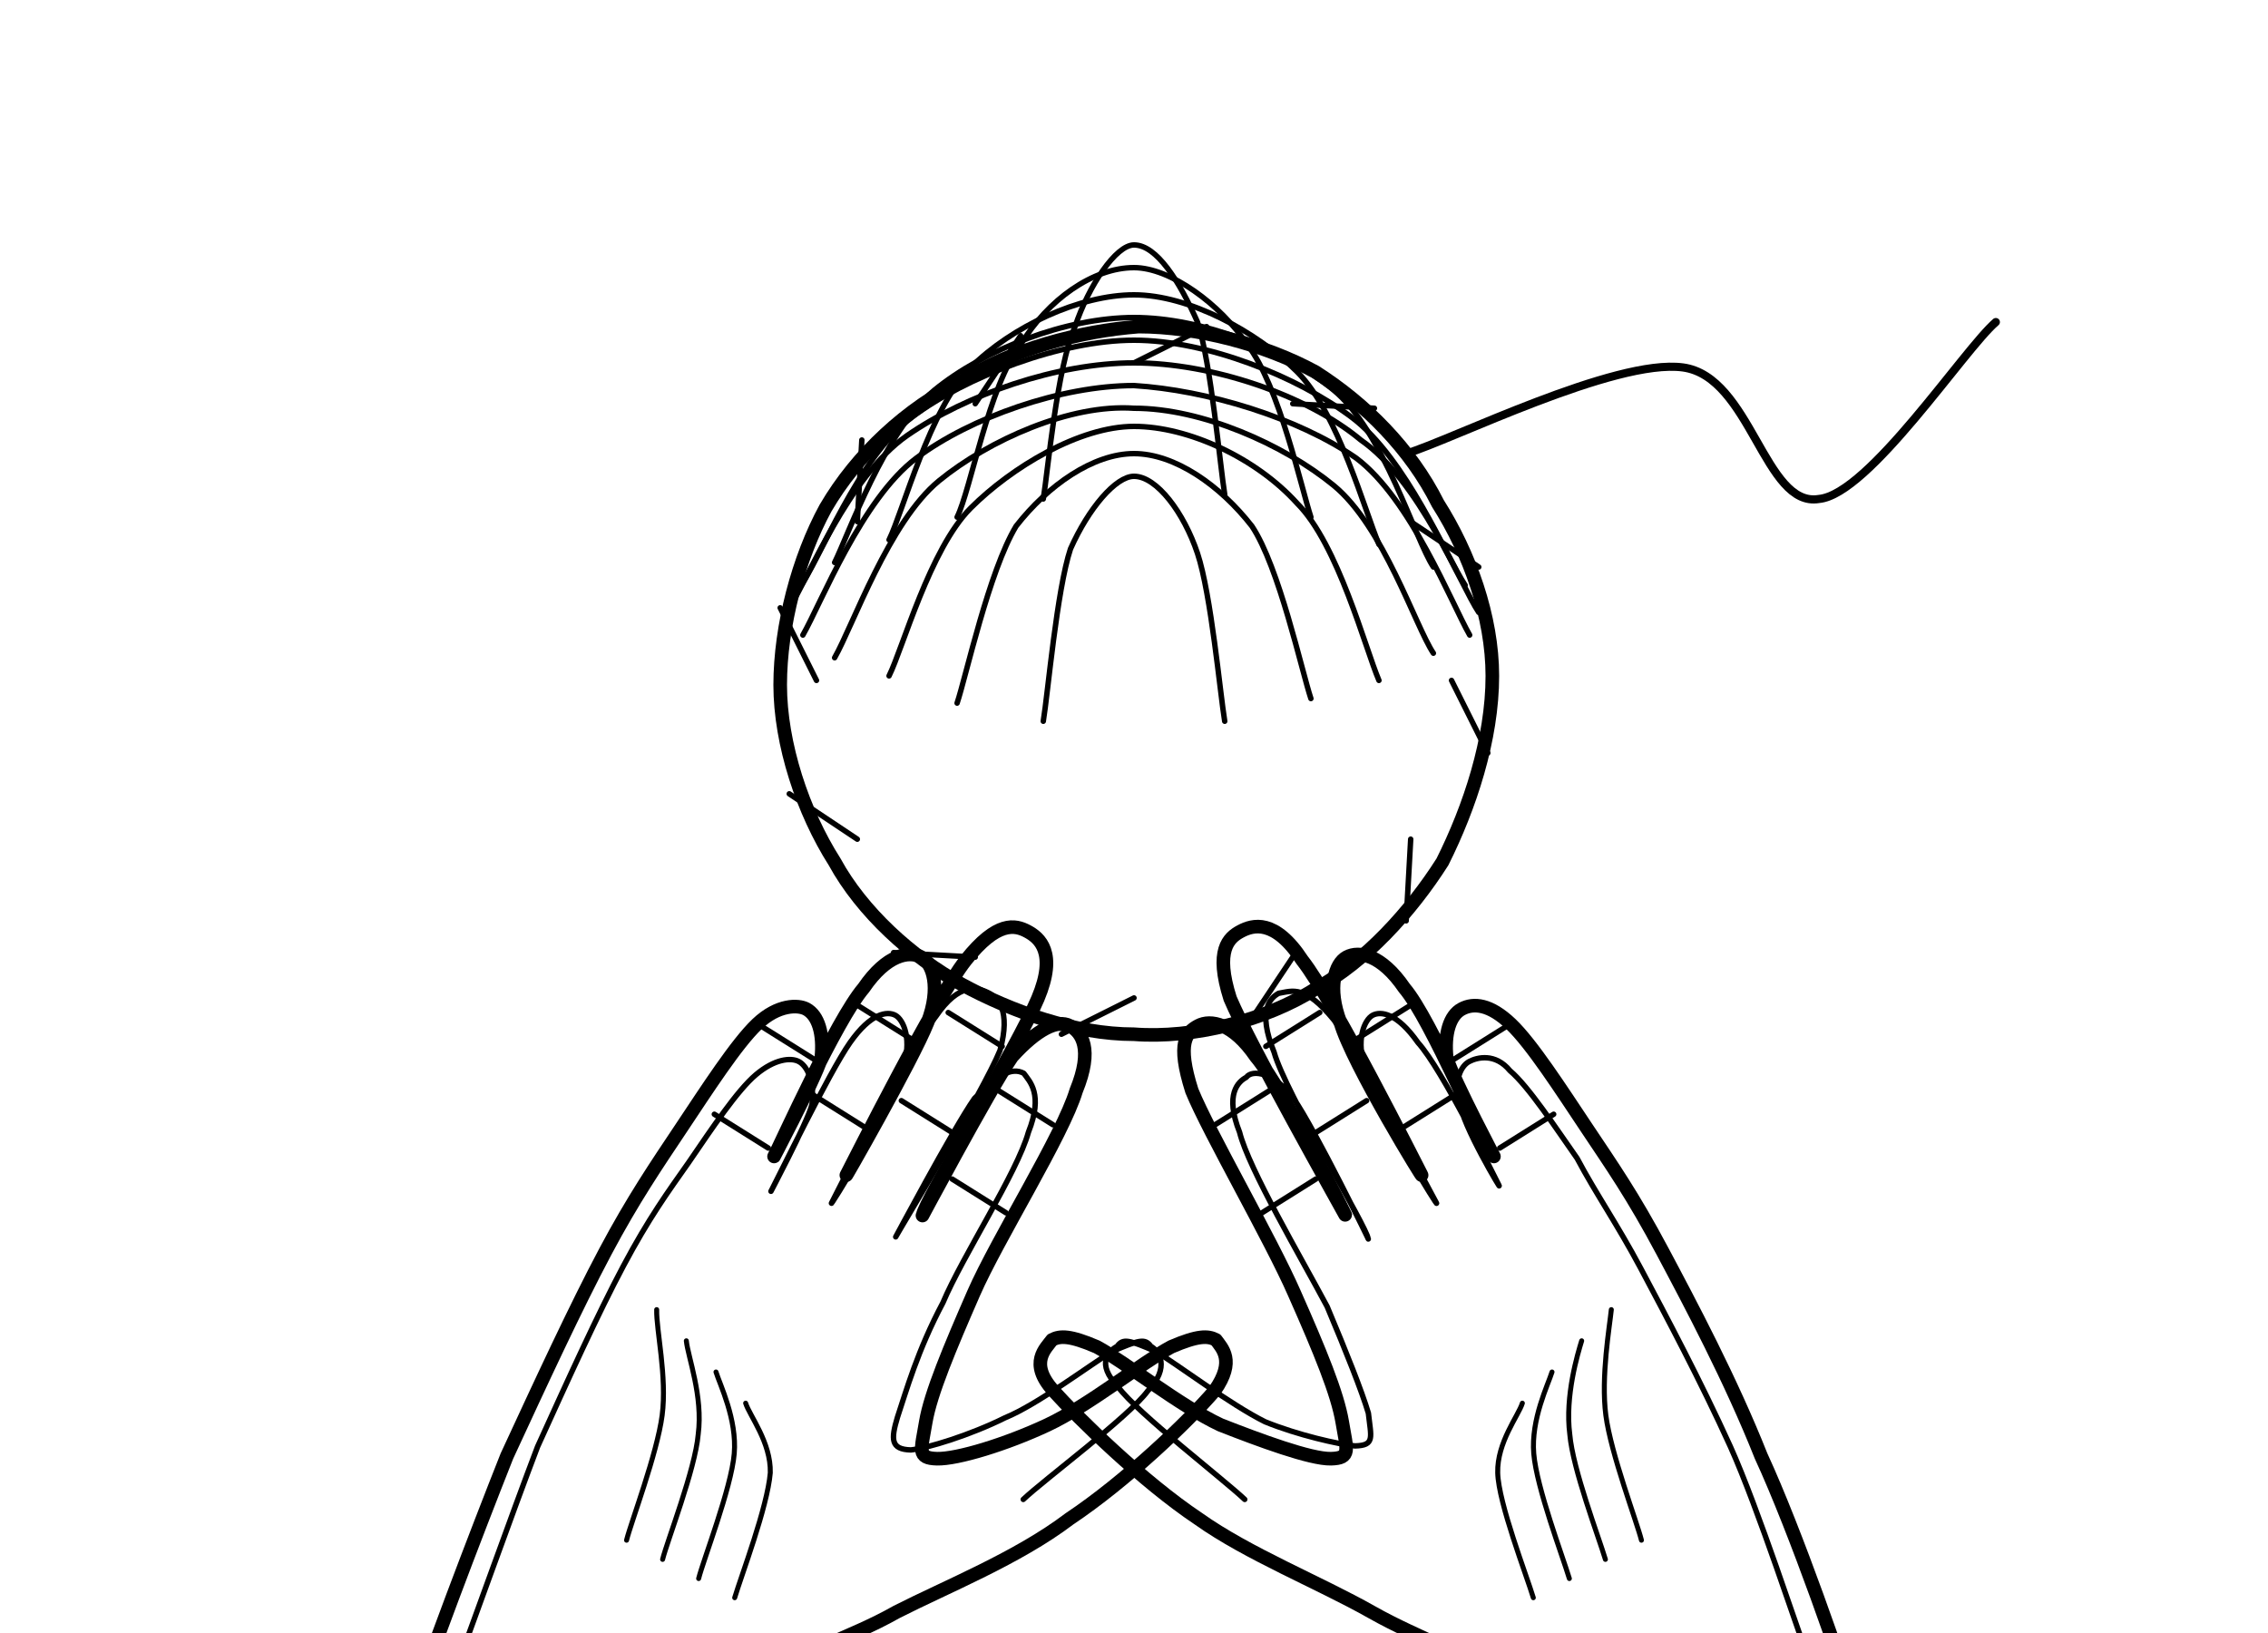
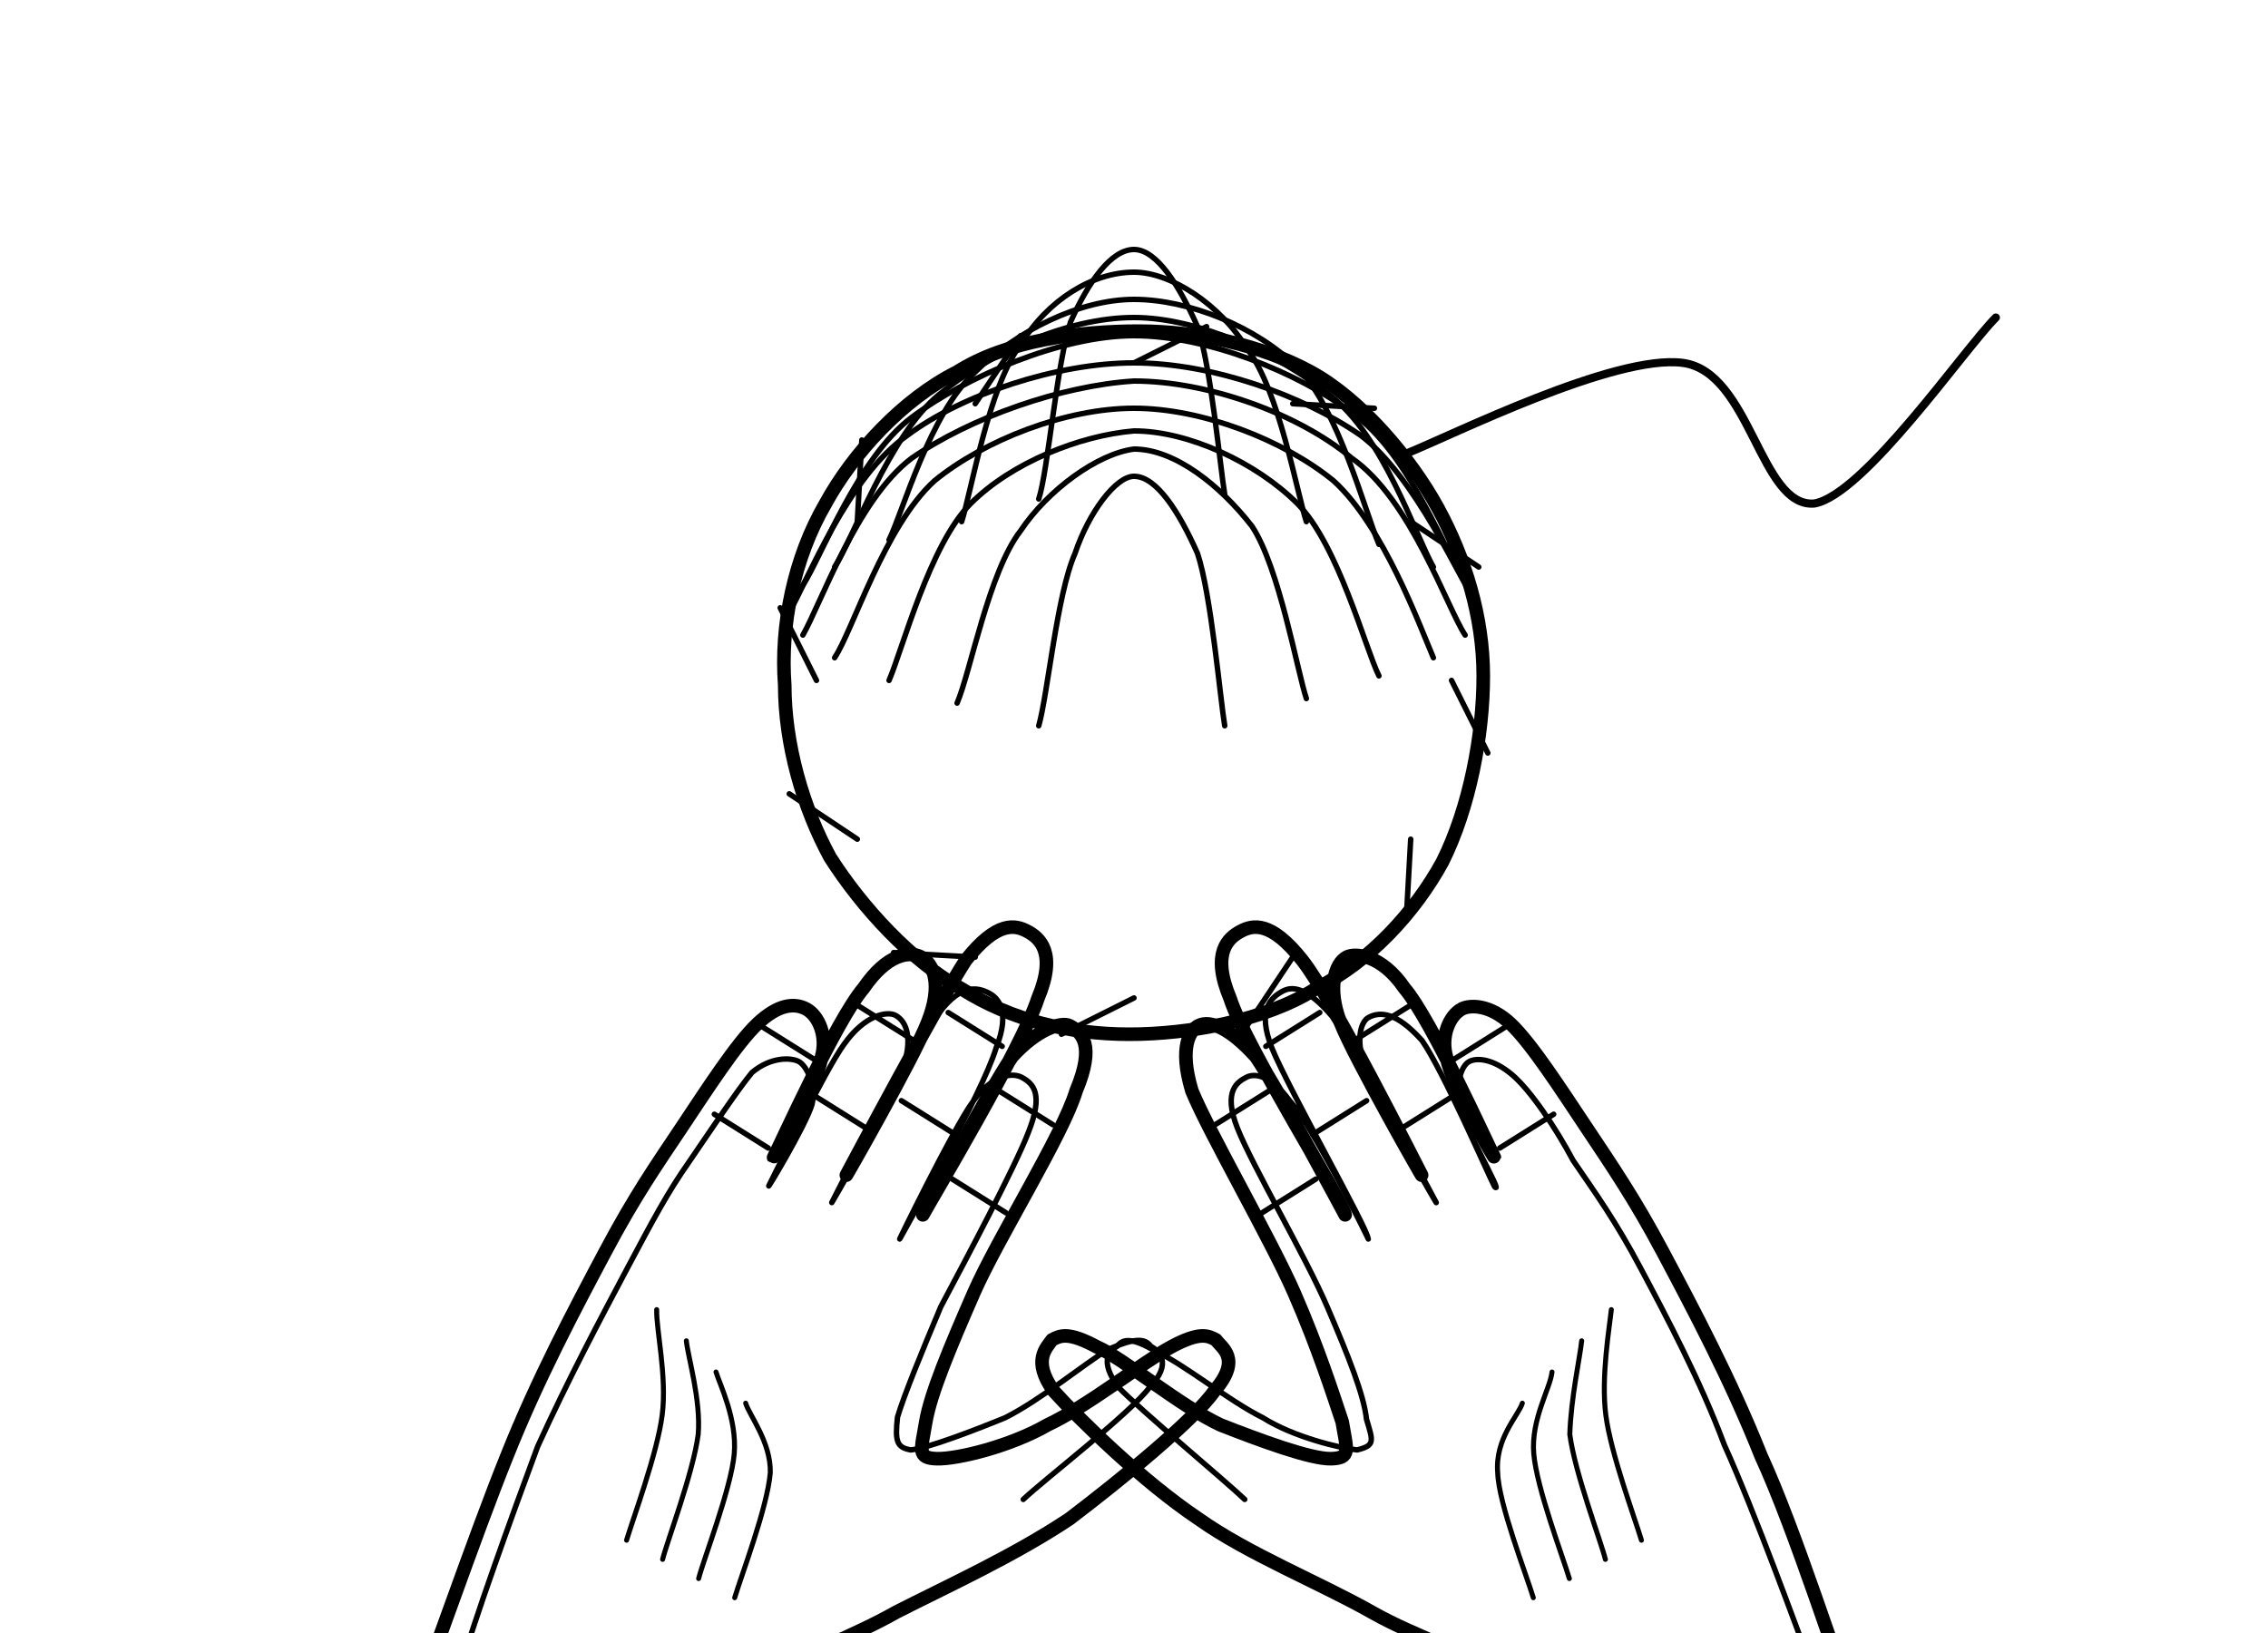
<svg xmlns="http://www.w3.org/2000/svg" viewBox="0 0 500 360" fill="none" stroke="currentColor" stroke-linecap="round" stroke-linejoin="round" aria-hidden="true" focusable="false">
  <g transform="translate(150 330) rotate(28)">
-     <path d="M-30 70C-32 60 -36 28 -38 10C-39 -8 -40 -26 -40 -40C-40 -53 -39 -62 -38 -72C-37 -82 -36 -94 -34 -100C-32 -106 -28 -108 -26 -108C-23 -108 -20 -105 -18 -100C-17 -95 -17 -73 -17 -76C-17 -79 -19 -109 -17 -118C-16 -127 -12 -130 -9 -130C-6 -130 -2 -126 -1 -118C0 -109 -1 -77 -1 -80C-1 -83 -2 -123 0 -134C2 -145 6 -146 9 -146C12 -146 17 -145 18 -134C19 -123 17 -82 18 -80C18 -77 18 -111 19 -120C21 -128 24 -132 27 -132C30 -132 34 -130 35 -120C37 -110 35 -83 36 -70C37 -57 38 -46 40 -40C42 -34 42 -32 46 -34C50 -36 58 -44 64 -52C70 -60 76 -74 80 -80C84 -85 86 -86 88 -86C90 -85 94 -84 93 -76C91 -67 85 -49 78 -36C72 -23 61 -10 54 0C47 11 40 16 36 28C32 40 31 63 30 70" stroke-width="3" />
-     <path d="M-26 56C-27 48 -31 21 -33 5C-34 -11 -35 -27 -35 -39C-35 -51 -34 -58 -33 -66C-32 -75 -31 -85 -29 -90C-27 -95 -24 -97 -22 -97C-20 -97 -17 -95 -15 -90C-14 -86 -14 -67 -14 -69C-14 -72 -15 -98 -14 -106C-13 -114 -10 -116 -8 -116C-6 -116 -2 -113 -1 -106C1 -99 -1 -70 -1 -73C-1 -75 -2 -110 0 -120C1 -129 5 -130 8 -130C10 -130 14 -129 16 -120C17 -110 15 -75 15 -73C15 -71 15 -100 16 -108C18 -115 20 -118 23 -118C25 -117 29 -116 30 -107C32 -98 30 -76 31 -65C31 -53 33 -44 34 -38C35 -33 36 -31 40 -33C43 -35 50 -42 55 -49C60 -55 66 -68 69 -73C73 -78 74 -79 76 -78C78 -78 82 -76 80 -69C79 -62 69 -41 67 -35" stroke-width="1.2" />
+     <path d="M-30 70C-31 60 -36 29 -38 10C-40 -8 -40 -26 -40 -40C-40 -54 -39 -62 -38 -72C-37 -82 -36 -94 -34 -100C-32 -106 -29 -108 -26 -108C-23 -108 -19 -105 -18 -100C-16 -95 -17 -73 -17 -76C-17 -79 -19 -109 -17 -118C-16 -127 -12 -130 -9 -130C-6 -130 -2 -127 -1 -118C0 -110 -1 -77 -1 -80C-1 -82 -1 -123 0 -134C2 -145 6 -146 9 -146C12 -146 17 -145 18 -134C20 -123 18 -83 18 -80C18 -78 18 -111 19 -120C21 -128 25 -132 27 -132C30 -132 34 -131 35 -120C37 -110 35 -83 36 -70C37 -57 38 -46 40 -40C42 -34 42 -32 46 -34C50 -36 59 -44 64 -52C70 -60 76 -74 80 -80C84 -86 86 -86 88 -86C90 -85 95 -85 93 -76C92 -68 84 -49 78 -36C71 -23 61 -10 54 0C47 11 40 17 36 28C32 40 31 63 30 70" stroke-width="3" />
+     <path d="M-25 56C-27 48 -31 20 -33 5C-34 -11 -34 -27 -34 -39C-34 -51 -34 -58 -33 -66C-32 -75 -31 -85 -30 -90C-28 -95 -24 -97 -22 -97C-20 -97 -16 -94 -15 -90C-14 -85 -15 -67 -15 -70C-15 -72 -16 -98 -15 -105C-14 -113 -10 -116 -8 -116C-5 -116 -2 -113 -1 -106C0 -99 -1 -71 -1 -73C-1 -76 -2 -110 0 -119C1 -129 5 -130 8 -130C10 -130 14 -129 15 -120C17 -110 16 -75 16 -73C16 -71 15 -100 16 -107C17 -115 21 -117 23 -117C26 -117 29 -116 30 -107C31 -99 31 -76 31 -64C32 -53 33 -43 34 -38C36 -33 37 -32 40 -33C43 -35 50 -43 55 -49C60 -56 65 -68 68 -73C72 -78 74 -79 76 -78C78 -78 82 -77 80 -70C79 -63 69 -41 67 -35" stroke-width="1.2" />
    <line x1="-33" y1="-78" x2="-19" y2="-77" stroke-width="1.2" />
    <line x1="-33" y1="-100" x2="-19" y2="-99" stroke-width="1.2" />
    <line x1="-16" y1="-92" x2="-2" y2="-91" stroke-width="1.2" />
    <line x1="-16" y1="-114" x2="-2" y2="-113" stroke-width="1.2" />
    <line x1="2" y1="-100" x2="16" y2="-99" stroke-width="1.2" />
    <line x1="2" y1="-122" x2="16" y2="-121" stroke-width="1.2" />
    <line x1="20" y1="-90" x2="34" y2="-89" stroke-width="1.2" />
    <line x1="20" y1="-112" x2="34" y2="-111" stroke-width="1.2" />
-     <path d="M-24 -34C-22 -30 -15 -22 -12 -14C-9 -6 -7 10 -6 14" stroke-width="1.1" />
-     <path d="M-15 -31C-13 -28 -6 -22 -3 -14C0 -7 2 10 3 14" stroke-width="1.1" />
+     <path d="M-24 -34C-22 -30 -15 -22 -12 -14C-9 -6 -7 9 -6 14" stroke-width="1.1" />
+     <path d="M-15 -31C-13 -28 -6 -21 -3 -14C0 -6 2 10 3 14" stroke-width="1.1" />
    <path d="M-6 -28C-4 -26 3 -21 6 -14C9 -7 11 10 12 14" stroke-width="1.1" />
    <path d="M3 -25C5 -23 12 -20 15 -14C18 -7 20 9 21 14" stroke-width="1.1" />
-     <path d="M-32 52C-27 53 -10 57 0 57C11 57 27 53 32 52" stroke-width="1.4" />
-     <path d="M-32 60C-27 61 -11 65 0 65C11 65 27 61 32 60" stroke-width="2.4" />
-     <path d="M-32 68C-27 69 -10 73 0 73C11 73 26 69 32 68" stroke-width="1.4" />
+     <path d="M-32 52C-26 53 -10 57 0 57C11 57 27 53 32 52" stroke-width="1.4" />
+     <path d="M-32 60C-27 61 -11 65 0 65C10 65 26 61 32 60" stroke-width="2.4" />
+     <path d="M-32 68C-27 69 -11 73 0 73C10 73 26 69 32 68" stroke-width="1.4" />
    <line x1="-26" y1="54" x2="-24" y2="58" stroke-width="1" />
    <line x1="-20" y1="54" x2="-18" y2="58" stroke-width="1" />
    <line x1="-13" y1="54" x2="-11" y2="58" stroke-width="1" />
    <line x1="-6" y1="54" x2="-4" y2="58" stroke-width="1" />
    <line x1="0" y1="54" x2="2" y2="58" stroke-width="1" />
    <line x1="6" y1="54" x2="8" y2="58" stroke-width="1" />
    <line x1="13" y1="54" x2="15" y2="58" stroke-width="1" />
    <line x1="20" y1="54" x2="22" y2="58" stroke-width="1" />
    <line x1="26" y1="54" x2="28" y2="58" stroke-width="1" />
  </g>
  <g transform="translate(350 330) rotate(-28) scale(-1 1)">
-     <path d="M-30 70C-32 60 -37 28 -38 10C-40 -8 -40 -27 -40 -40C-40 -54 -39 -62 -38 -72C-37 -82 -36 -94 -34 -100C-32 -106 -29 -108 -26 -108C-23 -108 -20 -105 -18 -100C-17 -95 -17 -73 -17 -76C-16 -79 -19 -109 -17 -118C-16 -127 -12 -130 -9 -130C-6 -130 -2 -126 -1 -118C1 -109 -1 -77 -1 -80C-1 -82 -2 -123 0 -134C1 -145 6 -146 9 -146C12 -146 16 -145 18 -134C19 -123 18 -82 18 -80C18 -78 17 -111 19 -120C20 -129 24 -132 27 -132C30 -132 33 -131 35 -120C36 -110 35 -83 36 -70C37 -56 38 -46 40 -40C42 -34 42 -32 46 -34C50 -36 58 -45 64 -52C70 -60 76 -74 80 -80C84 -85 86 -86 88 -86C90 -85 95 -84 93 -76C91 -68 85 -49 78 -36C72 -24 61 -11 54 0C47 11 40 17 36 28C32 40 31 63 30 70" stroke-width="3" />
-     <path d="M-26 56C-27 48 -32 20 -33 5C-34 -11 -34 -27 -34 -39C-34 -50 -33 -58 -33 -67C-32 -75 -31 -86 -29 -91C-28 -96 -24 -97 -22 -97C-20 -97 -17 -95 -16 -90C-14 -86 -15 -67 -15 -70C-15 -73 -16 -98 -14 -106C-13 -114 -10 -116 -8 -116C-6 -116 -2 -113 -1 -106C1 -98 -1 -70 -1 -73C-1 -75 -1 -110 0 -119C2 -129 5 -129 8 -130C10 -130 14 -129 15 -119C17 -110 15 -75 16 -73C16 -71 15 -100 16 -108C17 -115 21 -118 23 -117C25 -117 29 -116 30 -107C32 -99 31 -76 31 -64C32 -53 33 -44 34 -39C36 -34 36 -32 40 -34C43 -36 50 -42 55 -48C60 -55 66 -68 69 -73C73 -78 74 -79 76 -78C78 -78 82 -77 80 -70C79 -63 69 -41 67 -35" stroke-width="1.2" />
+     <path d="M-30 70C-31 60 -37 28 -38 10C-40 -8 -40 -26 -40 -40C-40 -53 -39 -62 -38 -72C-37 -82 -36 -94 -34 -100C-32 -106 -28 -108 -26 -108C-23 -108 -19 -105 -18 -100C-16 -94 -17 -73 -17 -76C-17 -79 -19 -109 -17 -118C-16 -127 -11 -130 -9 -130C-6 -130 -2 -126 -1 -118C0 -110 -1 -77 -1 -80C-1 -83 -2 -123 0 -134C2 -145 6 -146 9 -146C12 -146 17 -145 18 -134C20 -123 17 -82 18 -80C18 -78 18 -111 19 -120C21 -128 24 -132 27 -132C29 -132 33 -130 35 -120C36 -110 35 -83 36 -70C37 -57 39 -46 40 -40C42 -34 42 -32 46 -34C50 -36 58 -45 64 -52C70 -60 76 -75 80 -80C84 -86 86 -86 88 -86C90 -85 94 -84 93 -76C91 -68 85 -49 78 -36C72 -24 61 -11 54 0C47 11 40 16 36 28C32 39 31 63 30 70" stroke-width="3" />
+     <path d="M-26 56C-27 48 -31 20 -32 4C-34 -11 -34 -27 -34 -39C-34 -51 -33 -58 -32 -67C-32 -75 -31 -85 -29 -90C-27 -95 -24 -97 -22 -97C-20 -97 -17 -94 -16 -90C-14 -86 -15 -67 -14 -70C-14 -73 -16 -98 -15 -106C-13 -114 -10 -116 -7 -116C-5 -116 -2 -113 -1 -106C0 -98 -1 -71 -1 -73C-1 -75 -1 -110 0 -120C2 -129 5 -130 7 -130C10 -130 14 -129 15 -120C16 -110 15 -75 16 -73C16 -71 15 -100 17 -108C18 -115 21 -117 23 -117C25 -117 29 -117 30 -108C31 -99 30 -76 31 -64C32 -52 33 -43 35 -38C36 -33 36 -32 40 -33C43 -35 51 -42 55 -49C60 -56 65 -68 69 -73C72 -78 74 -79 76 -78C78 -78 81 -77 80 -70C78 -63 69 -41 67 -35" stroke-width="1.2" />
    <line x1="-33" y1="-78" x2="-19" y2="-77" stroke-width="1.2" />
    <line x1="-33" y1="-100" x2="-19" y2="-99" stroke-width="1.2" />
    <line x1="-16" y1="-92" x2="-2" y2="-91" stroke-width="1.2" />
    <line x1="-16" y1="-114" x2="-2" y2="-113" stroke-width="1.2" />
    <line x1="2" y1="-100" x2="16" y2="-99" stroke-width="1.2" />
    <line x1="2" y1="-122" x2="16" y2="-121" stroke-width="1.2" />
    <line x1="20" y1="-90" x2="34" y2="-89" stroke-width="1.2" />
    <line x1="20" y1="-112" x2="34" y2="-111" stroke-width="1.2" />
-     <path d="M-24 -34C-22 -31 -15 -22 -12 -14C-9 -6 -7 10 -6 14" stroke-width="1.1" />
-     <path d="M-15 -31C-13 -29 -6 -22 -3 -14C0 -7 2 9 3 14" stroke-width="1.1" />
-     <path d="M-6 -28C-4 -26 3 -21 6 -14C9 -7 11 9 12 14" stroke-width="1.1" />
-     <path d="M3 -25C5 -23 12 -20 15 -14C18 -8 20 9 21 14" stroke-width="1.1" />
+     <path d="M-24 -34C-22 -31 -15 -22 -12 -14C-9 -6 -7 9 -6 14" stroke-width="1.1" />
+     <path d="M-15 -31C-13 -28 -7 -21 -3 -14C0 -6 2 10 3 14" stroke-width="1.1" />
+     <path d="M-6 -28C-4 -25 3 -21 6 -14C9 -7 11 9 12 14" stroke-width="1.1" />
+     <path d="M3 -25C5 -23 12 -21 15 -14C18 -8 20 9 21 14" stroke-width="1.1" />
    <path d="M-32 52C-27 53 -11 57 0 57C10 57 27 53 32 52" stroke-width="1.4" />
-     <path d="M-32 60C-27 61 -10 65 0 65C11 65 26 61 32 60" stroke-width="2.4" />
-     <path d="M-32 68C-27 69 -11 73 0 73C11 73 27 69 32 68" stroke-width="1.4" />
+     <path d="M-32 60C-27 61 -11 65 0 65C10 65 27 61 32 60" stroke-width="2.4" />
+     <path d="M-32 68C-26 69 -10 73 0 73C11 73 27 69 32 68" stroke-width="1.4" />
    <line x1="-26" y1="54" x2="-24" y2="58" stroke-width="1" />
    <line x1="-20" y1="54" x2="-18" y2="58" stroke-width="1" />
    <line x1="-13" y1="54" x2="-11" y2="58" stroke-width="1" />
    <line x1="-6" y1="54" x2="-4" y2="58" stroke-width="1" />
    <line x1="0" y1="54" x2="2" y2="58" stroke-width="1" />
    <line x1="6" y1="54" x2="8" y2="58" stroke-width="1" />
    <line x1="13" y1="54" x2="15" y2="58" stroke-width="1" />
    <line x1="20" y1="54" x2="22" y2="58" stroke-width="1" />
    <line x1="26" y1="54" x2="28" y2="58" stroke-width="1" />
  </g>
-   <path d="M329 149C329 163 324 178 318 190C311 201 301 212 290 218C279 225 263 229 250 228C237 228 223 223 212 217C201 211 190 201 184 190C177 179 172 164 172 151C172 138 176 123 182 112C189 100 200 90 212 84C223 77 238 73 251 72C264 72 279 76 290 82C301 89 311 99 317 111C324 122 329 136 329 149Z" stroke-width="3" />
-   <path d="M230 110C231 104 233 81 237 72C240 63 246 54 250 54C255 54 260 62 264 71C267 80 269 103 270 109" stroke-width="1.2" />
-   <path d="M211 114C214 108 218 85 225 76C231 66 241 59 250 59C258 59 269 67 275 76C282 85 287 108 289 114" stroke-width="1.2" />
-   <path d="M196 119C199 113 205 90 214 81C223 72 238 65 250 65C262 65 277 73 286 82C295 91 301 113 304 120" stroke-width="1.2" />
-   <path d="M184 124C187 118 195 95 206 86C217 77 235 70 250 70C265 70 283 77 294 86C305 95 312 119 316 125" stroke-width="1.2" />
-   <path d="M176 130C181 123 189 101 201 92C213 83 234 75 250 75C266 75 286 83 298 92C310 101 319 123 323 129" stroke-width="1.2" />
-   <path d="M174 134C178 128 187 105 200 96C213 87 233 80 250 80C267 80 288 87 300 97C313 106 322 129 326 135" stroke-width="1.2" />
-   <path d="M177 140C181 133 190 110 202 101C214 92 234 85 250 85C266 86 286 92 299 101C311 110 320 133 324 140" stroke-width="1.2" />
-   <path d="M184 145C188 138 196 115 207 106C218 97 236 89 250 90C265 90 283 98 294 107C305 116 312 138 316 144" stroke-width="1.2" />
-   <path d="M196 149C199 143 205 121 214 112C223 103 238 94 250 94C262 94 277 101 286 111C295 120 301 143 304 150" stroke-width="1.2" />
-   <path d="M211 155C213 149 218 126 224 116C231 107 241 100 250 100C259 100 269 107 276 116C282 125 287 148 289 154" stroke-width="1.2" />
-   <path d="M230 159C231 153 233 130 236 121C240 112 246 105 250 105C255 105 261 113 264 122C267 131 269 153 270 159" stroke-width="1.2" />
+   <path d="M327 149C327 162 324 178 318 190C312 201 302 212 290 218C279 225 262 228 249 228C236 228 223 225 212 218C201 212 190 200 183 189C177 178 173 164 173 151C172 138 175 123 182 111C188 100 199 88 211 82C222 75 238 73 251 73C264 73 278 76 289 82C300 88 311 101 317 112C323 123 327 136 327 149Z" stroke-width="3" />
+   <path d="M229 110C231 104 233 80 236 71C240 62 245 55 250 55C255 55 260 63 264 72C267 81 269 103 270 109" stroke-width="1.2" />
+   <path d="M212 115C214 109 218 85 225 76C231 66 241 60 250 60C258 60 269 67 275 77C282 86 286 109 288 115" stroke-width="1.2" />
+   <path d="M196 119C199 113 205 91 215 82C224 73 238 66 250 66C262 66 277 72 286 81C295 90 301 113 304 120" stroke-width="1.2" />
+   <path d="M184 125C188 119 196 96 207 87C218 78 235 70 250 70C264 70 282 78 293 87C305 96 312 118 316 125" stroke-width="1.2" />
+   <path d="M177 129C181 123 189 101 201 92C213 83 234 74 250 74C266 74 286 82 298 91C311 100 319 123 324 130" stroke-width="1.2" />
+   <path d="M174 135C178 128 187 105 200 96C212 87 233 80 250 80C267 80 287 87 300 96C312 105 322 128 326 134" stroke-width="1.2" />
+   <path d="M177 140C181 133 189 110 201 101C214 92 234 85 250 84C266 84 286 91 298 101C311 110 319 134 323 140" stroke-width="1.2" />
+   <path d="M184 145C188 139 195 116 206 106C217 97 235 90 250 90C265 90 283 97 294 106C305 116 313 138 316 145" stroke-width="1.2" />
+   <path d="M196 150C199 143 205 120 214 111C223 102 238 96 250 95C262 95 277 102 286 111C295 120 301 143 304 149" stroke-width="1.2" />
+   <path d="M211 155C214 148 218 126 225 117C231 108 242 100 250 99C259 99 269 107 276 116C282 125 286 148 288 154" stroke-width="1.2" />
+   <path d="M229 160C231 153 233 131 237 122C240 113 246 105 250 105C255 105 260 113 264 122C267 131 269 154 270 160" stroke-width="1.2" />
  <line x1="320" y1="150" x2="328" y2="166" stroke-width="1.2" />
  <line x1="311" y1="185" x2="310" y2="203" stroke-width="1.2" />
  <line x1="285" y1="211" x2="275" y2="226" stroke-width="1.2" />
  <line x1="250" y1="220" x2="234" y2="228" stroke-width="1.2" />
  <line x1="215" y1="211" x2="197" y2="210" stroke-width="1.2" />
  <line x1="189" y1="185" x2="174" y2="175" stroke-width="1.2" />
  <line x1="180" y1="150" x2="172" y2="134" stroke-width="1.2" />
  <line x1="189" y1="115" x2="190" y2="97" stroke-width="1.2" />
  <line x1="215" y1="89" x2="225" y2="74" stroke-width="1.2" />
  <line x1="250" y1="80" x2="266" y2="72" stroke-width="1.2" />
  <line x1="285" y1="89" x2="303" y2="90" stroke-width="1.2" />
  <line x1="311" y1="115" x2="326" y2="125" stroke-width="1.2" />
-   <path d="M310 100C320 97 356 79 371 81C386 83 389 112 401 110C412 109 433 77 440 71" stroke-width="1.8" />
+   <path d="M310 100C320 96 356 78 371 80C386 82 388 112 400 111C411 109 433 77 440 70" stroke-width="1.8" />
</svg>
